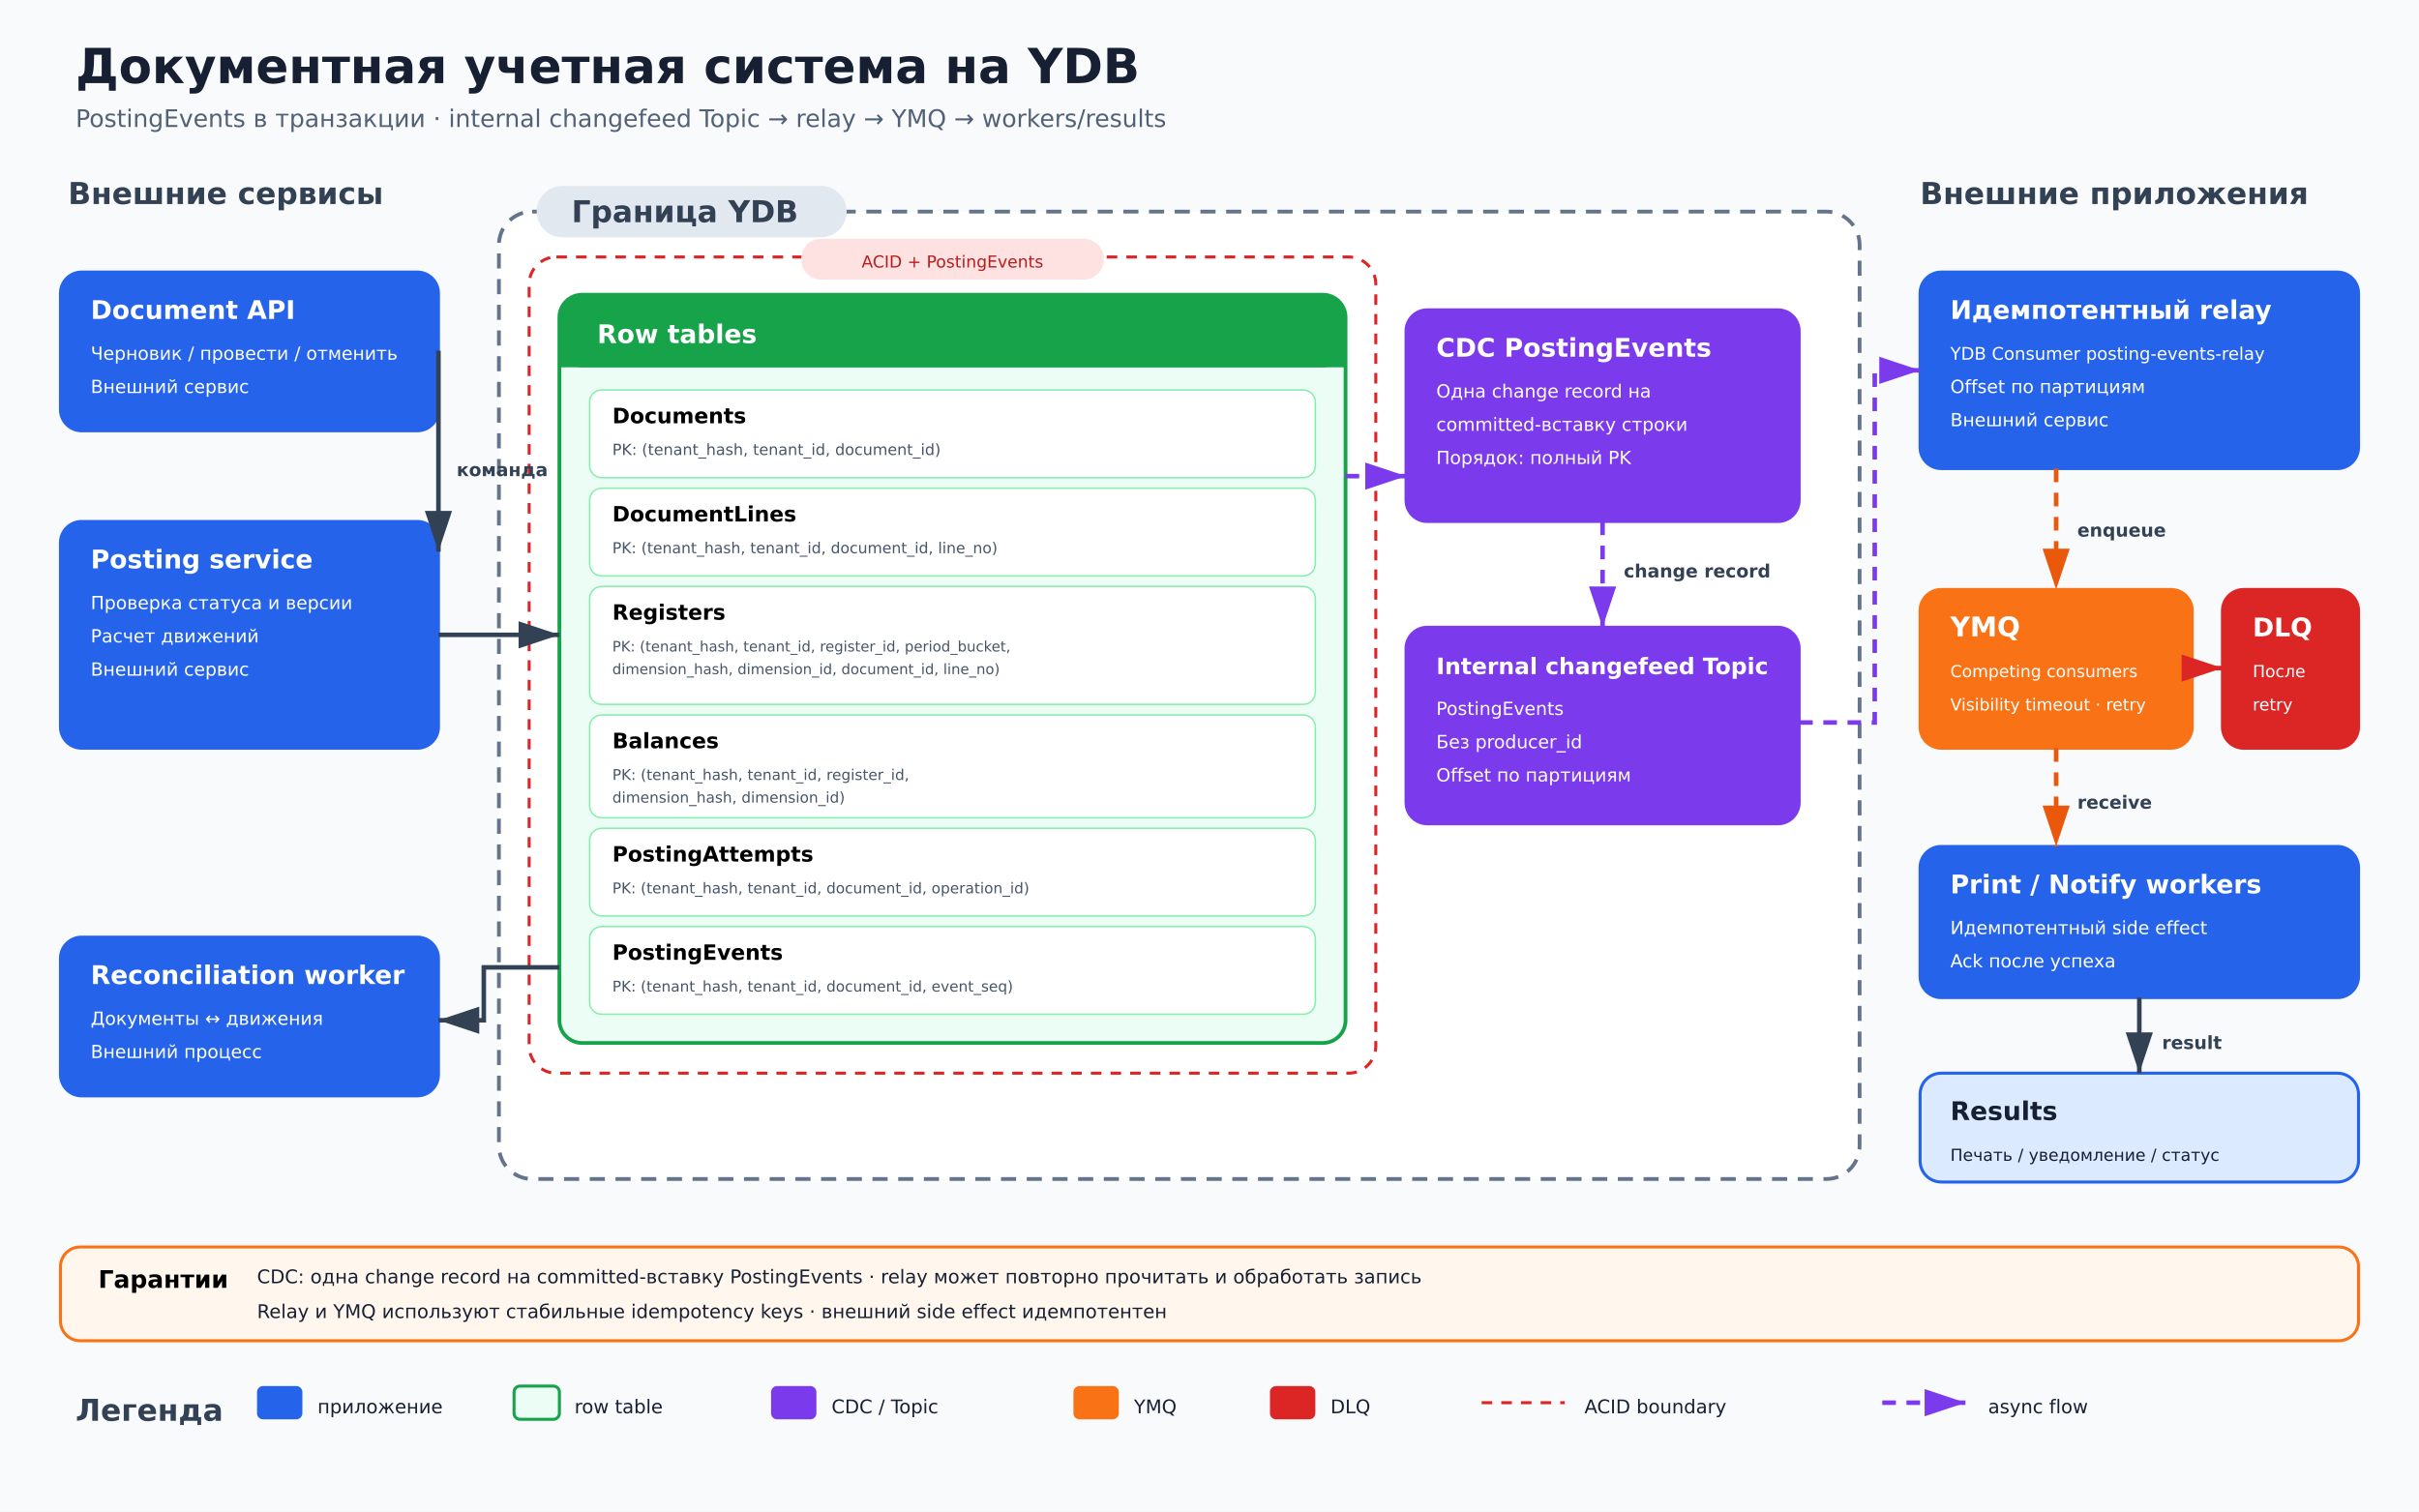
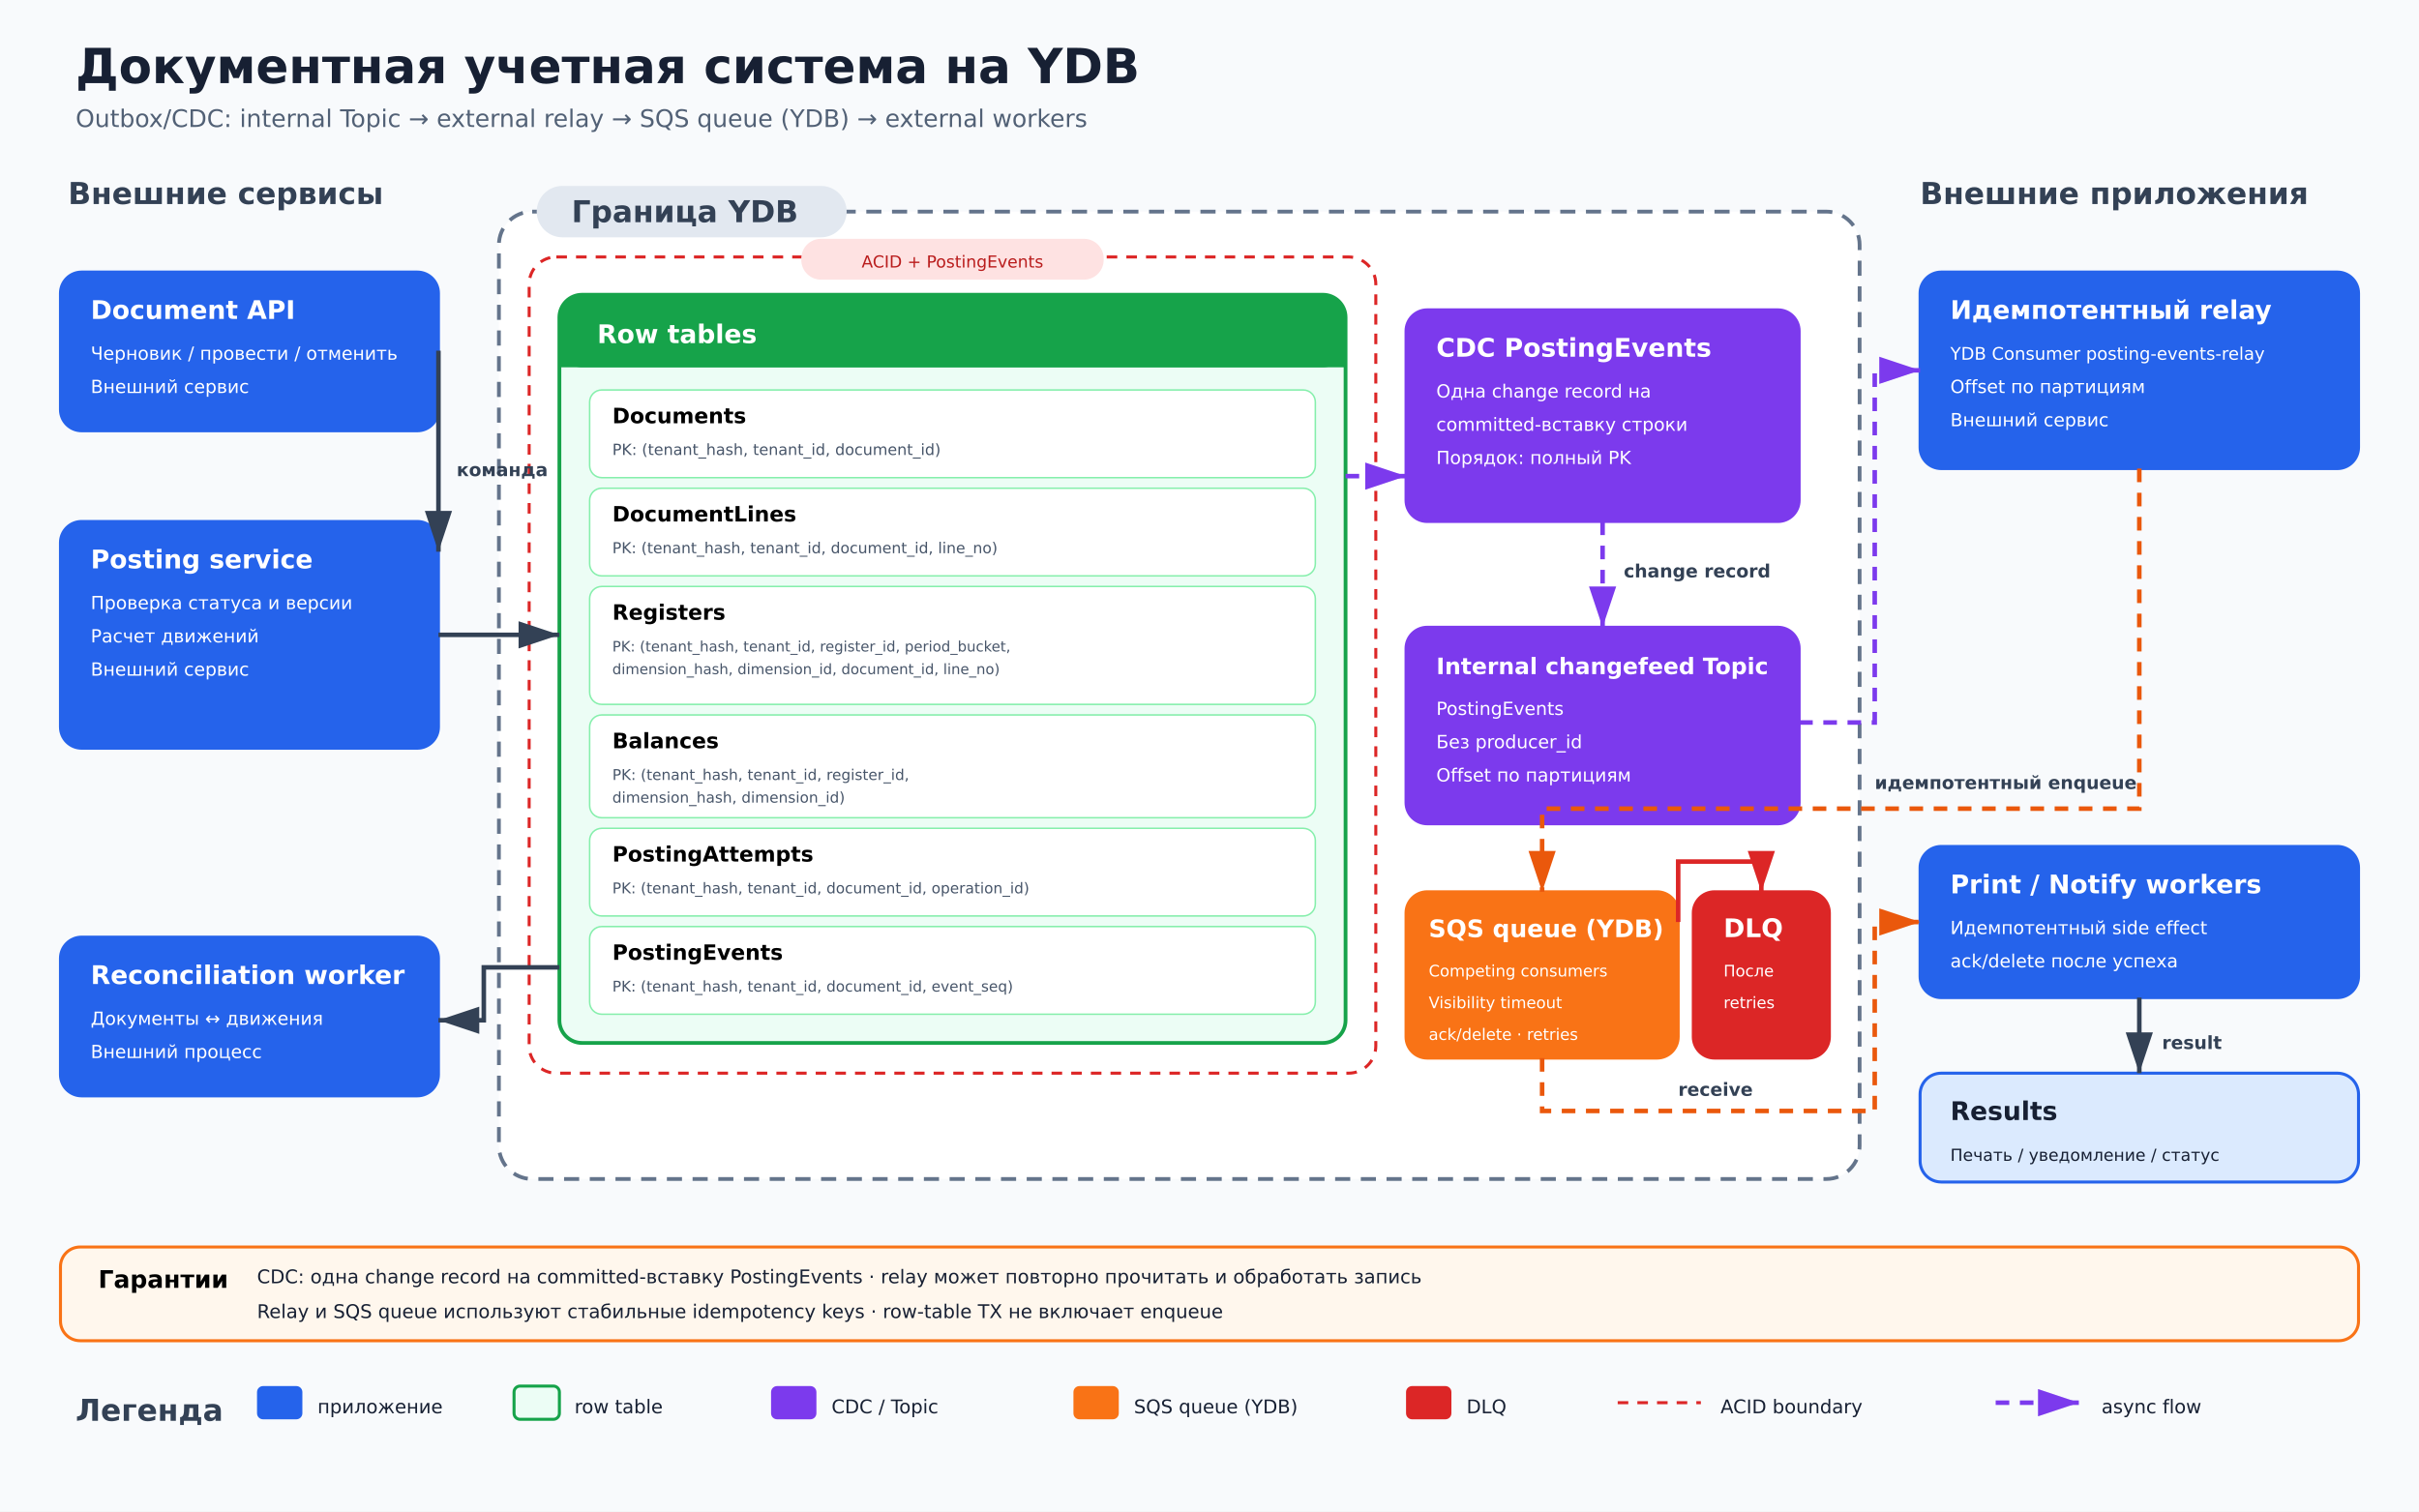
<svg xmlns="http://www.w3.org/2000/svg" version="1.1" viewBox="0 0 1600 1000" role="img" aria-labelledby="title desc" font-family="DejaVu Sans, Arial, sans-serif">
  <defs>
    <marker id="arrow" markerWidth="10" markerHeight="10" refX="9" refY="3" orient="auto" markerUnits="strokeWidth">
      <path d="M0,0 L0,6 L9,3 z" fill="#334155" />
    </marker>
    <marker id="arrowPurple" markerWidth="10" markerHeight="10" refX="9" refY="3" orient="auto" markerUnits="strokeWidth">
      <path d="M0,0 L0,6 L9,3 z" fill="#7c3aed" />
    </marker>
    <marker id="arrowOrange" markerWidth="10" markerHeight="10" refX="9" refY="3" orient="auto" markerUnits="strokeWidth">
      <path d="M0,0 L0,6 L9,3 z" fill="#ea580c" />
    </marker>
    <marker id="arrowRed" markerWidth="10" markerHeight="10" refX="9" refY="3" orient="auto" markerUnits="strokeWidth">
      <path d="M0,0 L0,6 L9,3 z" fill="#dc2626" />
    </marker>
    <style>
text{font-family:"DejaVu Sans",Arial,sans-serif}.heading{font-size:32px;font-weight:700;fill:#172033}.subtitle{font-size:16px;fill:#526176}.boundary{font-size:20px;font-weight:700;fill:#334155}.box-title{font-weight:700}.body{fill:#172033}.small{font-size:11px;fill:#475569}.flow{font-size:12px;font-weight:700;fill:#334155}.arrow{fill:none;stroke:#334155;stroke-width:3}.async{fill:none;stroke:#7c3aed;stroke-width:3;stroke-dasharray:9 7}.queue{fill:none;stroke:#ea580c;stroke-width:3;stroke-dasharray:9 7}.red-arrow{fill:none;stroke:#dc2626;stroke-width:3}.tx{fill:none;stroke:#dc2626;stroke-width:2;stroke-dasharray:7 6}
</style>
  </defs>
  <rect width="1600" height="1000" fill="#f8fafc" />
  <text x="50" y="55" class="heading" text-anchor="start">
    <tspan x="50" dy="0">Документная учетная система на YDB</tspan>
  </text>
  <text x="50" y="84" class="subtitle" text-anchor="start">
-     <tspan x="50" dy="0">PostingEvents в транзакции · internal changefeed Topic → relay → YMQ → workers/results</tspan>
+     <tspan x="50" dy="0">Outbox/CDC: internal Topic → external relay → SQS queue (YDB) → external workers</tspan>
  </text>
  <rect x="330" y="140" width="900" height="640" rx="22" fill="#ffffff" stroke="#64748b" stroke-width="2.5" stroke-dasharray="10 7" />
  <rect x="355" y="123" width="205" height="34" rx="17" fill="#e2e8f0" />
  <text x="378" y="147" class="boundary" text-anchor="start">
    <tspan x="378" dy="0">Граница YDB</tspan>
  </text>
  <text x="45" y="135" class="boundary" text-anchor="start">
    <tspan x="45" dy="0">Внешние сервисы</tspan>
  </text>
  <text x="1270" y="135" class="boundary" text-anchor="start">
    <tspan x="1270" dy="0">Внешние приложения</tspan>
  </text>
  <g>
    <rect x="40" y="180" width="250" height="105" rx="14" fill="#2563eb" stroke="#2563eb" stroke-width="2" />
    <text x="60" y="211" class="box-title" text-anchor="start" style="fill:#ffffff;font-size:17px">
      <tspan x="60" dy="0">Document API</tspan>
    </text>
    <text x="60" y="238" class="body" text-anchor="start" style="fill:#ffffff;font-size:12px">
      <tspan x="60" dy="0">Черновик / провести / отменить</tspan>
    </text>
    <text x="60" y="260" class="body" text-anchor="start" style="fill:#ffffff;font-size:12px">
      <tspan x="60" dy="0">Внешний сервис</tspan>
    </text>
  </g>
  <g>
    <rect x="40" y="345" width="250" height="150" rx="14" fill="#2563eb" stroke="#2563eb" stroke-width="2" />
    <text x="60" y="376" class="box-title" text-anchor="start" style="fill:#ffffff;font-size:17px">
      <tspan x="60" dy="0">Posting service</tspan>
    </text>
    <text x="60" y="403" class="body" text-anchor="start" style="fill:#ffffff;font-size:12px">
      <tspan x="60" dy="0">Проверка статуса и версии</tspan>
    </text>
    <text x="60" y="425" class="body" text-anchor="start" style="fill:#ffffff;font-size:12px">
      <tspan x="60" dy="0">Расчет движений</tspan>
    </text>
    <text x="60" y="447" class="body" text-anchor="start" style="fill:#ffffff;font-size:12px">
      <tspan x="60" dy="0">Внешний сервис</tspan>
    </text>
  </g>
  <g>
    <rect x="40" y="620" width="250" height="105" rx="14" fill="#2563eb" stroke="#2563eb" stroke-width="2" />
    <text x="60" y="651" class="box-title" text-anchor="start" style="fill:#ffffff;font-size:17px">
      <tspan x="60" dy="0">Reconciliation worker</tspan>
    </text>
    <text x="60" y="678" class="body" text-anchor="start" style="fill:#ffffff;font-size:12px">
      <tspan x="60" dy="0">Документы ↔ движения</tspan>
    </text>
    <text x="60" y="700" class="body" text-anchor="start" style="fill:#ffffff;font-size:12px">
      <tspan x="60" dy="0">Внешний процесс</tspan>
    </text>
  </g>
  <rect x="350" y="170" width="560" height="540" rx="18" class="tx" />
  <rect x="530" y="158" width="200" height="27" rx="13" fill="#fee2e2" />
  <text x="630" y="177" class="small" text-anchor="middle" style="fill:#b91c1c;font-size:11px">
    <tspan x="630" dy="0">ACID + PostingEvents</tspan>
  </text>
  <g>
    <rect x="370" y="195" width="520" height="495" rx="15" fill="#ecfdf5" stroke="#16a34a" stroke-width="2.5" />
    <rect x="370" y="195" width="520" height="48" rx="15" fill="#16a34a" />
    <path d="M370 228 H890 V243 H370 Z" fill="#16a34a" />
    <text x="395" y="227" class="box-title" style="fill:#ffffff;font-size:17px">
      <tspan x="395" dy="0">Row tables</tspan>
    </text>
    <rect x="390" y="258" width="480" height="58" rx="8" fill="#ffffff" stroke="#86efac" />
    <text x="405" y="280" class="box-title" style="font-size:14px">
      <tspan x="405" dy="0">Documents</tspan>
    </text>
    <text x="405" y="301" class="small" style="font-size:10.2px">
      <tspan x="405" dy="0">PK: (tenant_hash, tenant_id, document_id)</tspan>
    </text>
    <rect x="390" y="323" width="480" height="58" rx="8" fill="#ffffff" stroke="#86efac" />
    <text x="405" y="345" class="box-title" style="font-size:14px">
      <tspan x="405" dy="0">DocumentLines</tspan>
    </text>
    <text x="405" y="366" class="small" style="font-size:10px">
      <tspan x="405" dy="0">PK: (tenant_hash, tenant_id, document_id, line_no)</tspan>
    </text>
    <rect x="390" y="388" width="480" height="78" rx="8" fill="#ffffff" stroke="#86efac" />
    <text x="405" y="410" class="box-title" style="font-size:14px">
      <tspan x="405" dy="0">Registers</tspan>
    </text>
    <text x="405" y="431" class="small" style="font-size:9.5px">
      <tspan x="405" dy="0">PK: (tenant_hash, tenant_id, register_id, period_bucket,</tspan>
      <tspan x="405" dy="15">dimension_hash, dimension_id, document_id, line_no)</tspan>
    </text>
    <rect x="390" y="473" width="480" height="68" rx="8" fill="#ffffff" stroke="#86efac" />
    <text x="405" y="495" class="box-title" style="font-size:14px">
      <tspan x="405" dy="0">Balances</tspan>
    </text>
    <text x="405" y="516" class="small" style="font-size:9.8px">
      <tspan x="405" dy="0">PK: (tenant_hash, tenant_id, register_id,</tspan>
      <tspan x="405" dy="15">dimension_hash, dimension_id)</tspan>
    </text>
    <rect x="390" y="548" width="480" height="58" rx="8" fill="#ffffff" stroke="#86efac" />
    <text x="405" y="570" class="box-title" style="font-size:14px">
      <tspan x="405" dy="0">PostingAttempts</tspan>
    </text>
    <text x="405" y="591" class="small" style="font-size:9.8px">
      <tspan x="405" dy="0">PK: (tenant_hash, tenant_id, document_id, operation_id)</tspan>
    </text>
    <rect x="390" y="613" width="480" height="58" rx="8" fill="#ffffff" stroke="#86efac" />
    <text x="405" y="635" class="box-title" style="font-size:14px">
      <tspan x="405" dy="0">PostingEvents</tspan>
    </text>
    <text x="405" y="656" class="small" style="font-size:9.8px">
      <tspan x="405" dy="0">PK: (tenant_hash, tenant_id, document_id, event_seq)</tspan>
    </text>
  </g>
  <g>
    <rect x="930" y="205" width="260" height="140" rx="14" fill="#7c3aed" stroke="#7c3aed" stroke-width="2" />
    <text x="950" y="236" class="box-title" text-anchor="start" style="fill:#ffffff;font-size:17px">
      <tspan x="950" dy="0">CDC PostingEvents</tspan>
    </text>
    <text x="950" y="263" class="body" text-anchor="start" style="fill:#ffffff;font-size:12px">
      <tspan x="950" dy="0">Одна change record на</tspan>
    </text>
    <text x="950" y="285" class="body" text-anchor="start" style="fill:#ffffff;font-size:12px">
      <tspan x="950" dy="0">committed-вставку строки</tspan>
    </text>
    <text x="950" y="307" class="body" text-anchor="start" style="fill:#ffffff;font-size:12px">
      <tspan x="950" dy="0">Порядок: полный PK</tspan>
    </text>
  </g>
  <g>
    <rect x="930" y="415" width="260" height="130" rx="14" fill="#7c3aed" stroke="#7c3aed" stroke-width="2" />
    <text x="950" y="446" class="box-title" text-anchor="start" style="fill:#ffffff;font-size:15px">
      <tspan x="950" dy="0">Internal changefeed Topic</tspan>
    </text>
    <text x="950" y="473" class="body" text-anchor="start" style="fill:#ffffff;font-size:12px">
      <tspan x="950" dy="0">PostingEvents</tspan>
    </text>
    <text x="950" y="495" class="body" text-anchor="start" style="fill:#ffffff;font-size:12px">
      <tspan x="950" dy="0">Без producer_id</tspan>
    </text>
    <text x="950" y="517" class="body" text-anchor="start" style="fill:#ffffff;font-size:12px">
      <tspan x="950" dy="0">Offset по партициям</tspan>
    </text>
  </g>
  <g>
    <rect x="1270" y="180" width="290" height="130" rx="14" fill="#2563eb" stroke="#2563eb" stroke-width="2" />
    <text x="1290" y="211" class="box-title" text-anchor="start" style="fill:#ffffff;font-size:17px">
      <tspan x="1290" dy="0">Идемпотентный relay</tspan>
    </text>
    <text x="1290" y="238" class="body" text-anchor="start" style="fill:#ffffff;font-size:11.5px">
      <tspan x="1290" dy="0">YDB Consumer posting-events-relay</tspan>
    </text>
    <text x="1290" y="260" class="body" text-anchor="start" style="fill:#ffffff;font-size:12px">
      <tspan x="1290" dy="0">Offset по партициям</tspan>
    </text>
    <text x="1290" y="282" class="body" text-anchor="start" style="fill:#ffffff;font-size:12px">
      <tspan x="1290" dy="0">Внешний сервис</tspan>
    </text>
  </g>
  <g>
-     <rect x="1270" y="390" width="180" height="105" rx="14" fill="#f97316" stroke="#f97316" stroke-width="2" />
-     <text x="1290" y="421" class="box-title" text-anchor="start" style="fill:#ffffff;font-size:18px">
-       <tspan x="1290" dy="0">YMQ</tspan>
-     </text>
-     <text x="1290" y="448" class="body" text-anchor="start" style="fill:#ffffff;font-size:11px">
-       <tspan x="1290" dy="0">Competing consumers</tspan>
-     </text>
-     <text x="1290" y="470" class="body" text-anchor="start" style="fill:#ffffff;font-size:11px">
-       <tspan x="1290" dy="0">Visibility timeout · retry</tspan>
-     </text>
-   </g>
-   <g>
-     <rect x="1470" y="390" width="90" height="105" rx="14" fill="#dc2626" stroke="#dc2626" stroke-width="2" />
-     <text x="1490" y="421" class="box-title" text-anchor="start" style="fill:#ffffff;font-size:17px">
-       <tspan x="1490" dy="0">DLQ</tspan>
-     </text>
-     <text x="1490" y="448" class="body" text-anchor="start" style="fill:#ffffff;font-size:11px">
-       <tspan x="1490" dy="0">После</tspan>
-     </text>
-     <text x="1490" y="470" class="body" text-anchor="start" style="fill:#ffffff;font-size:11px">
-       <tspan x="1490" dy="0">retry</tspan>
+     <rect x="930" y="590" width="180" height="110" rx="14" fill="#f97316" stroke="#f97316" stroke-width="2" />
+     <text x="945" y="620" class="box-title" style="fill:#ffffff;font-size:16px">
+       <tspan x="945" dy="0">SQS queue (YDB)</tspan>
+     </text>
+     <text x="945" y="646" class="body" style="fill:#ffffff;font-size:10.5px">
+       <tspan x="945" dy="0">Competing consumers</tspan>
+     </text>
+     <text x="945" y="667" class="body" style="fill:#ffffff;font-size:10.5px">
+       <tspan x="945" dy="0">Visibility timeout</tspan>
+     </text>
+     <text x="945" y="688" class="body" style="fill:#ffffff;font-size:10.5px">
+       <tspan x="945" dy="0">ack/delete · retries</tspan>
+     </text>
+   </g>
+   <g>
+     <rect x="1120" y="590" width="90" height="110" rx="14" fill="#dc2626" stroke="#dc2626" stroke-width="2" />
+     <text x="1140" y="620" class="box-title" style="fill:#ffffff;font-size:17px">
+       <tspan x="1140" dy="0">DLQ</tspan>
+     </text>
+     <text x="1140" y="646" class="body" style="fill:#ffffff;font-size:10.5px">
+       <tspan x="1140" dy="0">После</tspan>
+     </text>
+     <text x="1140" y="667" class="body" style="fill:#ffffff;font-size:10.5px">
+       <tspan x="1140" dy="0">retries</tspan>
    </text>
  </g>
  <g>
    <rect x="1270" y="560" width="290" height="100" rx="14" fill="#2563eb" stroke="#2563eb" stroke-width="2" />
    <text x="1290" y="591" class="box-title" text-anchor="start" style="fill:#ffffff;font-size:17px">
      <tspan x="1290" dy="0">Print / Notify workers</tspan>
    </text>
    <text x="1290" y="618" class="body" text-anchor="start" style="fill:#ffffff;font-size:12px">
      <tspan x="1290" dy="0">Идемпотентный side effect</tspan>
    </text>
    <text x="1290" y="640" class="body" text-anchor="start" style="fill:#ffffff;font-size:12px">
-       <tspan x="1290" dy="0">Ack после успеха</tspan>
+       <tspan x="1290" dy="0">ack/delete после успеха</tspan>
    </text>
  </g>
  <g>
    <rect x="1270" y="710" width="290" height="72" rx="14" fill="#dbeafe" stroke="#2563eb" stroke-width="2" />
    <text x="1290" y="741" class="box-title" text-anchor="start" style="fill:#172033;font-size:17px">
      <tspan x="1290" dy="0">Results</tspan>
    </text>
    <text x="1290" y="768" class="body" text-anchor="start" style="fill:#172033;font-size:11px">
      <tspan x="1290" dy="0">Печать / уведомление / статус</tspan>
    </text>
  </g>
  <path d="M290 232 V365" class="arrow" marker-end="url(#arrow)" />
  <text x="302" y="315" class="flow" text-anchor="start">
    <tspan x="302" dy="0">команда</tspan>
  </text>
  <path d="M290 420 H370" class="arrow" marker-end="url(#arrow)" />
  <path d="M370 640 H320 V675 H290" class="arrow" marker-end="url(#arrow)" />
  <path d="M890 315 H930" class="async" marker-end="url(#arrowPurple)" />
  <path d="M1060 345 V415" class="async" marker-end="url(#arrowPurple)" />
  <text x="1074" y="382" class="flow" text-anchor="start">
    <tspan x="1074" dy="0">change record</tspan>
  </text>
  <path d="M1190 478 H1240 V245 H1270" class="async" marker-end="url(#arrowPurple)" />
-   <path d="M1360 310 V390" class="queue" marker-end="url(#arrowOrange)" />
-   <text x="1374" y="355" class="flow" text-anchor="start">
-     <tspan x="1374" dy="0">enqueue</tspan>
-   </text>
-   <path d="M1450 442 H1470" class="red-arrow" marker-end="url(#arrowRed)" />
-   <path d="M1360 495 V560" class="queue" marker-end="url(#arrowOrange)" />
-   <text x="1374" y="535" class="flow" text-anchor="start">
-     <tspan x="1374" dy="0">receive</tspan>
+   <path d="M1415 310 V535 H1020 V590" class="queue" marker-end="url(#arrowOrange)" />
+   <text x="1240" y="522" class="flow">
+     <tspan x="1240" dy="0">идемпотентный enqueue</tspan>
+   </text>
+   <path d="M1110 610 V570 H1165 V590" class="red-arrow" marker-end="url(#arrowRed)" />
+   <path d="M1020 700 V735 H1240 V610 H1270" class="queue" marker-end="url(#arrowOrange)" />
+   <text x="1110" y="725" class="flow">
+     <tspan x="1110" dy="0">receive</tspan>
  </text>
  <path d="M1415 660 V710" class="arrow" marker-end="url(#arrow)" />
  <text x="1430" y="694" class="flow" text-anchor="start">
    <tspan x="1430" dy="0">result</tspan>
  </text>
  <rect x="40" y="825" width="1520" height="62" rx="13" fill="#fff7ed" stroke="#f97316" stroke-width="2" />
  <text x="65" y="852" class="box-title" text-anchor="start" style="font-size:16px">
    <tspan x="65" dy="0">Гарантии</tspan>
  </text>
  <text x="170" y="849" class="body" text-anchor="start" style="font-size:12.5px">
    <tspan x="170" dy="0">CDC: одна change record на committed-вставку PostingEvents · relay может повторно прочитать и обработать запись</tspan>
-     <tspan x="170" dy="23">Relay и YMQ используют стабильные idempotency keys · внешний side effect идемпотентен</tspan>
+     <tspan x="170" dy="23">Relay и SQS queue используют стабильные idempotency keys · row-table TX не включает enqueue</tspan>
  </text>
  <text x="50" y="940" class="boundary" text-anchor="start">
    <tspan x="50" dy="0">Легенда</tspan>
  </text>
  <rect x="170" y="917" width="30" height="22" rx="4" fill="#2563eb" />
  <text x="210" y="935" class="body" text-anchor="start" style="font-size:12.5px">
    <tspan x="210" dy="0">приложение</tspan>
  </text>
  <rect x="340" y="917" width="30" height="22" rx="4" fill="#ecfdf5" stroke="#16a34a" stroke-width="2" />
  <text x="380" y="935" class="body" text-anchor="start" style="font-size:12.5px">
    <tspan x="380" dy="0">row table</tspan>
  </text>
  <rect x="510" y="917" width="30" height="22" rx="4" fill="#7c3aed" />
  <text x="550" y="935" class="body" text-anchor="start" style="font-size:12.5px">
    <tspan x="550" dy="0">CDC / Topic</tspan>
  </text>
  <rect x="710" y="917" width="30" height="22" rx="4" fill="#f97316" />
  <text x="750" y="935" class="body" text-anchor="start" style="font-size:12.5px">
-     <tspan x="750" dy="0">YMQ</tspan>
-   </text>
-   <rect x="840" y="917" width="30" height="22" rx="4" fill="#dc2626" />
-   <text x="880" y="935" class="body" text-anchor="start" style="font-size:12.5px">
-     <tspan x="880" dy="0">DLQ</tspan>
-   </text>
-   <line x1="980" y1="928" x2="1035" y2="928" class="tx" />
-   <text x="1048" y="935" class="body" text-anchor="start" style="font-size:12.5px">
-     <tspan x="1048" dy="0">ACID boundary</tspan>
-   </text>
-   <line x1="1245" y1="928" x2="1300" y2="928" class="async" marker-end="url(#arrowPurple)" />
-   <text x="1315" y="935" class="body" text-anchor="start" style="font-size:12.5px">
-     <tspan x="1315" dy="0">async flow</tspan>
+     <tspan x="750" dy="0">SQS queue (YDB)</tspan>
+   </text>
+   <rect x="930" y="917" width="30" height="22" rx="4" fill="#dc2626" />
+   <text x="970" y="935" class="body" text-anchor="start" style="font-size:12.5px">
+     <tspan x="970" dy="0">DLQ</tspan>
+   </text>
+   <line x1="1070" y1="928" x2="1125" y2="928" class="tx" />
+   <text x="1138" y="935" class="body" text-anchor="start" style="font-size:12.5px">
+     <tspan x="1138" dy="0">ACID boundary</tspan>
+   </text>
+   <line x1="1320" y1="928" x2="1375" y2="928" class="async" marker-end="url(#arrowPurple)" />
+   <text x="1390" y="935" class="body" text-anchor="start" style="font-size:12.5px">
+     <tspan x="1390" dy="0">async flow</tspan>
  </text>
</svg>
